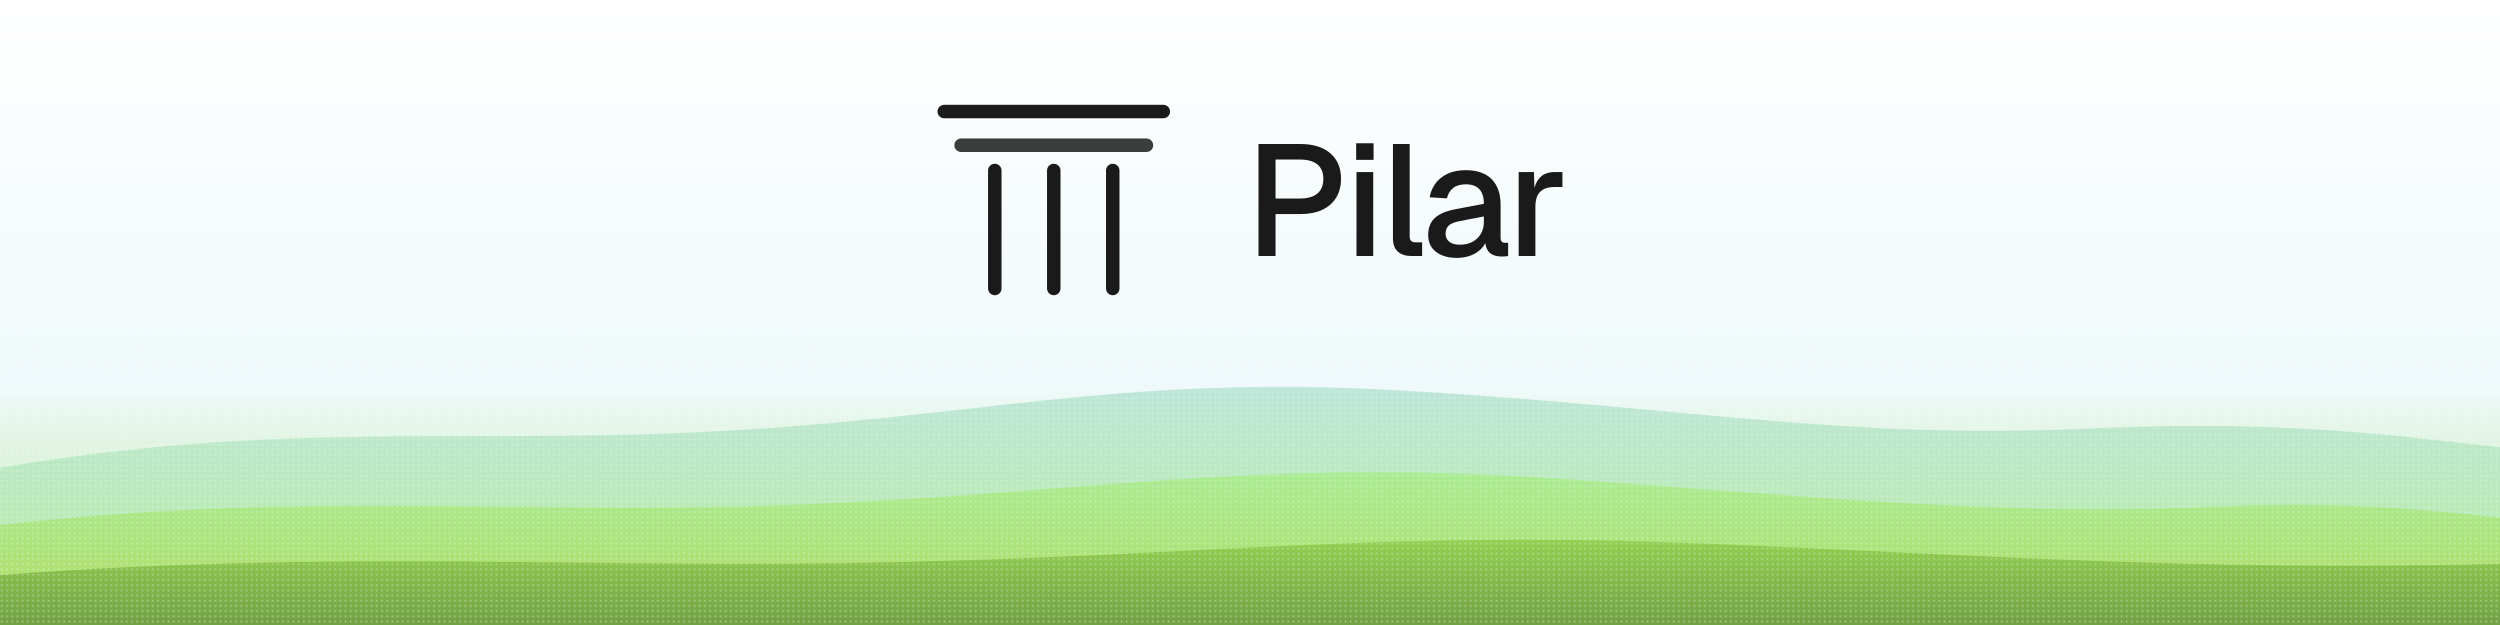
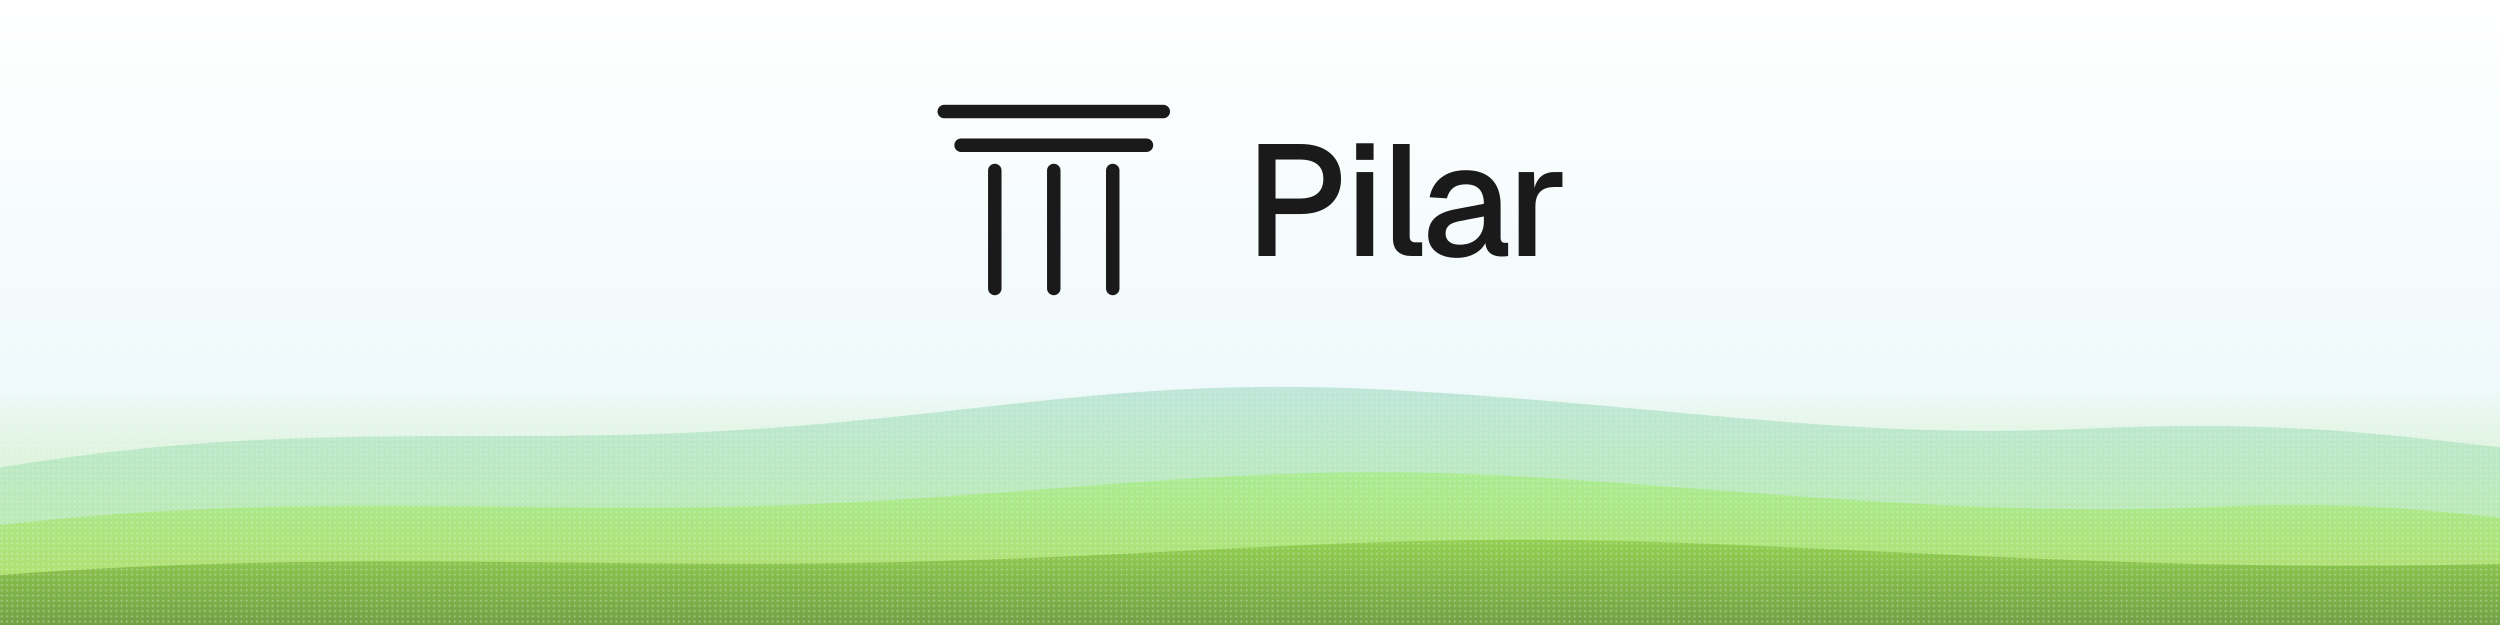
<svg xmlns="http://www.w3.org/2000/svg" viewBox="0 0 1584.000 396.000" width="1584" height="396" role="img" aria-label="Pilar">
  <defs>
    <linearGradient id="lc" x1="0" y1="0" x2="0" y2="1">
      <stop offset="0%" stop-color="#FFFFFF" />
      <stop offset="62%" stop-color="#EFF9FB" />
      <stop offset="100%" stop-color="#A6EC88" stop-opacity="0.22" />
    </linearGradient>
    <linearGradient id="llonge" x1="0" y1="0" x2="0" y2="1">
      <stop offset="0%" stop-color="#AEE0CF" />
      <stop offset="100%" stop-color="#A6EC88" stop-opacity="0.7" />
    </linearGradient>
    <linearGradient id="lmeio" x1="0" y1="0" x2="0" y2="1">
      <stop offset="0%" stop-color="#A6EC88" />
      <stop offset="100%" stop-color="#AED651" />
    </linearGradient>
    <linearGradient id="lperto" x1="0" y1="0" x2="0" y2="1">
      <stop offset="0%" stop-color="#89C841" />
      <stop offset="100%" stop-color="#598A38" />
    </linearGradient>
    <pattern id="lt" width="3.30" height="3.30" patternUnits="userSpaceOnUse">
      <circle cx="1.10" cy="1.10" r="0.66" fill="#FFFFFF" />
    </pattern>
    <linearGradient id="ltf" x1="0" y1="0" x2="0" y2="1">
      <stop offset="0%" stop-color="#FFF" stop-opacity="0" />
      <stop offset="100%" stop-color="#FFF" stop-opacity=".35" />
    </linearGradient>
    <mask id="ltm">
      <rect width="1584.000" height="396.000" fill="url(#ltf)" />
    </mask>
  </defs>
  <rect width="1584.000" height="396.000" fill="url(#lc)" />
  <path d="M0 100 C160 50 260 74 400 62 C560 48 640 0 800 16 C960 32 1060 70 1200 58 C1320 48 1380 66 1440 78 V270 H0Z" fill="url(#llonge)" opacity="0.75" transform="translate(0 237.600) scale(1.1 0.58667)" />
  <path d="M0 162 C180 124 300 152 460 140 C620 128 720 92 880 110 C1020 126 1140 154 1280 142 C1350 136 1400 146 1440 154 V270 H0Z" fill="url(#lmeio)" opacity="0.8" transform="translate(0 237.600) scale(1.1 0.58667)" />
  <path d="M0 216 C200 188 340 210 520 202 C700 194 800 168 980 182 C1140 194 1260 212 1440 204 V270 H0Z" fill="url(#lperto)" opacity="0.72" transform="translate(0 237.600) scale(1.1 0.58667)" />
  <rect width="1584.000" height="396.000" fill="url(#lt)" mask="url(#ltm)" />
  <g transform="translate(594.000 66.398) scale(0.99954)">
    <g stroke="#1A1A1A" stroke-width="8.545" stroke-linecap="round" fill="none">
      <path d="M4.273 4.273H143.131" />
-       <path d="M14.954 25.635H132.45" stroke-opacity="0.85" />
+       <path d="M14.954 25.635H132.45" />
      <path d="M36.317 41.658V116.427" />
      <path d="M73.702 41.658V116.427" />
      <path d="M111.087 41.658V116.427" />
    </g>
    <path d="M8.6 0V-71H35.08Q47.28 -71 54.09 -65.14Q60.9 -59.28 60.9 -48.94Q60.9 -42.02 57.81 -36.97Q54.72 -31.92 48.95 -29.25Q43.18 -26.58 35.08 -26.58H19.4V0ZM19.4 -36.44H34.78Q42.1 -36.44 45.9 -39.59Q49.7 -42.74 49.7 -48.94Q49.7 -54.98 45.91 -58.06Q42.12 -61.14 34.78 -61.14H19.4Z M70.72 0V-53.2H81.32V0ZM70.5 -60.92V-71.48H81.54V-60.92Z M105.42 0Q100.18 0 97 -2.7Q93.82 -5.4 93.82 -11.32V-71H104.42V-12.32Q104.42 -10.48 105.36 -9.57Q106.3 -8.66 108.06 -8.66H112.32V0Z M134.38 1.2Q126.12 1.2 121.14 -2.62Q116.16 -6.44 116.16 -13.28Q116.16 -20.16 120.31 -24.05Q124.46 -27.94 133.18 -29.6L151.46 -33.08Q151.46 -39.28 148.58 -42.36Q145.7 -45.44 140.02 -45.44Q134.94 -45.44 132.01 -43.15Q129.08 -40.86 128.02 -36.54L117.06 -37.22Q118.58 -45.18 124.56 -49.79Q130.54 -54.4 140.02 -54.4Q150.82 -54.4 156.44 -48.66Q162.06 -42.92 162.06 -32.52V-11.84Q162.06 -9.88 162.75 -9.12Q163.44 -8.36 164.94 -8.36H166.84V0Q166.34 0.14 165.22 0.23Q164.1 0.32 162.92 0.32Q159.46 0.32 157.04 -0.8Q154.62 -1.92 153.4 -4.45Q152.18 -6.98 152.18 -11.28L153.26 -10.8Q152.48 -7.34 149.82 -4.6Q147.16 -1.86 143.15 -0.33Q139.14 1.2 134.38 1.2ZM136.1 -7.16Q140.88 -7.16 144.31 -9.02Q147.74 -10.88 149.6 -14.17Q151.46 -17.46 151.46 -21.68V-25.08L135.94 -22.08Q131.12 -21.16 129.15 -19.25Q127.18 -17.34 127.18 -14.28Q127.18 -10.9 129.54 -9.03Q131.9 -7.16 136.1 -7.16Z M173.52 0V-53.2H183.2L183.64 -39.08L182.72 -39.36Q183.82 -46.6 187.16 -49.9Q190.5 -53.2 196.18 -53.2H201.26V-43.72H196.22Q192.16 -43.72 189.49 -42.39Q186.82 -41.06 185.47 -38.36Q184.12 -35.66 184.12 -31.38V0Z" transform="translate(194.881 95.850)" fill="#1A1A1A" />
  </g>
</svg>
